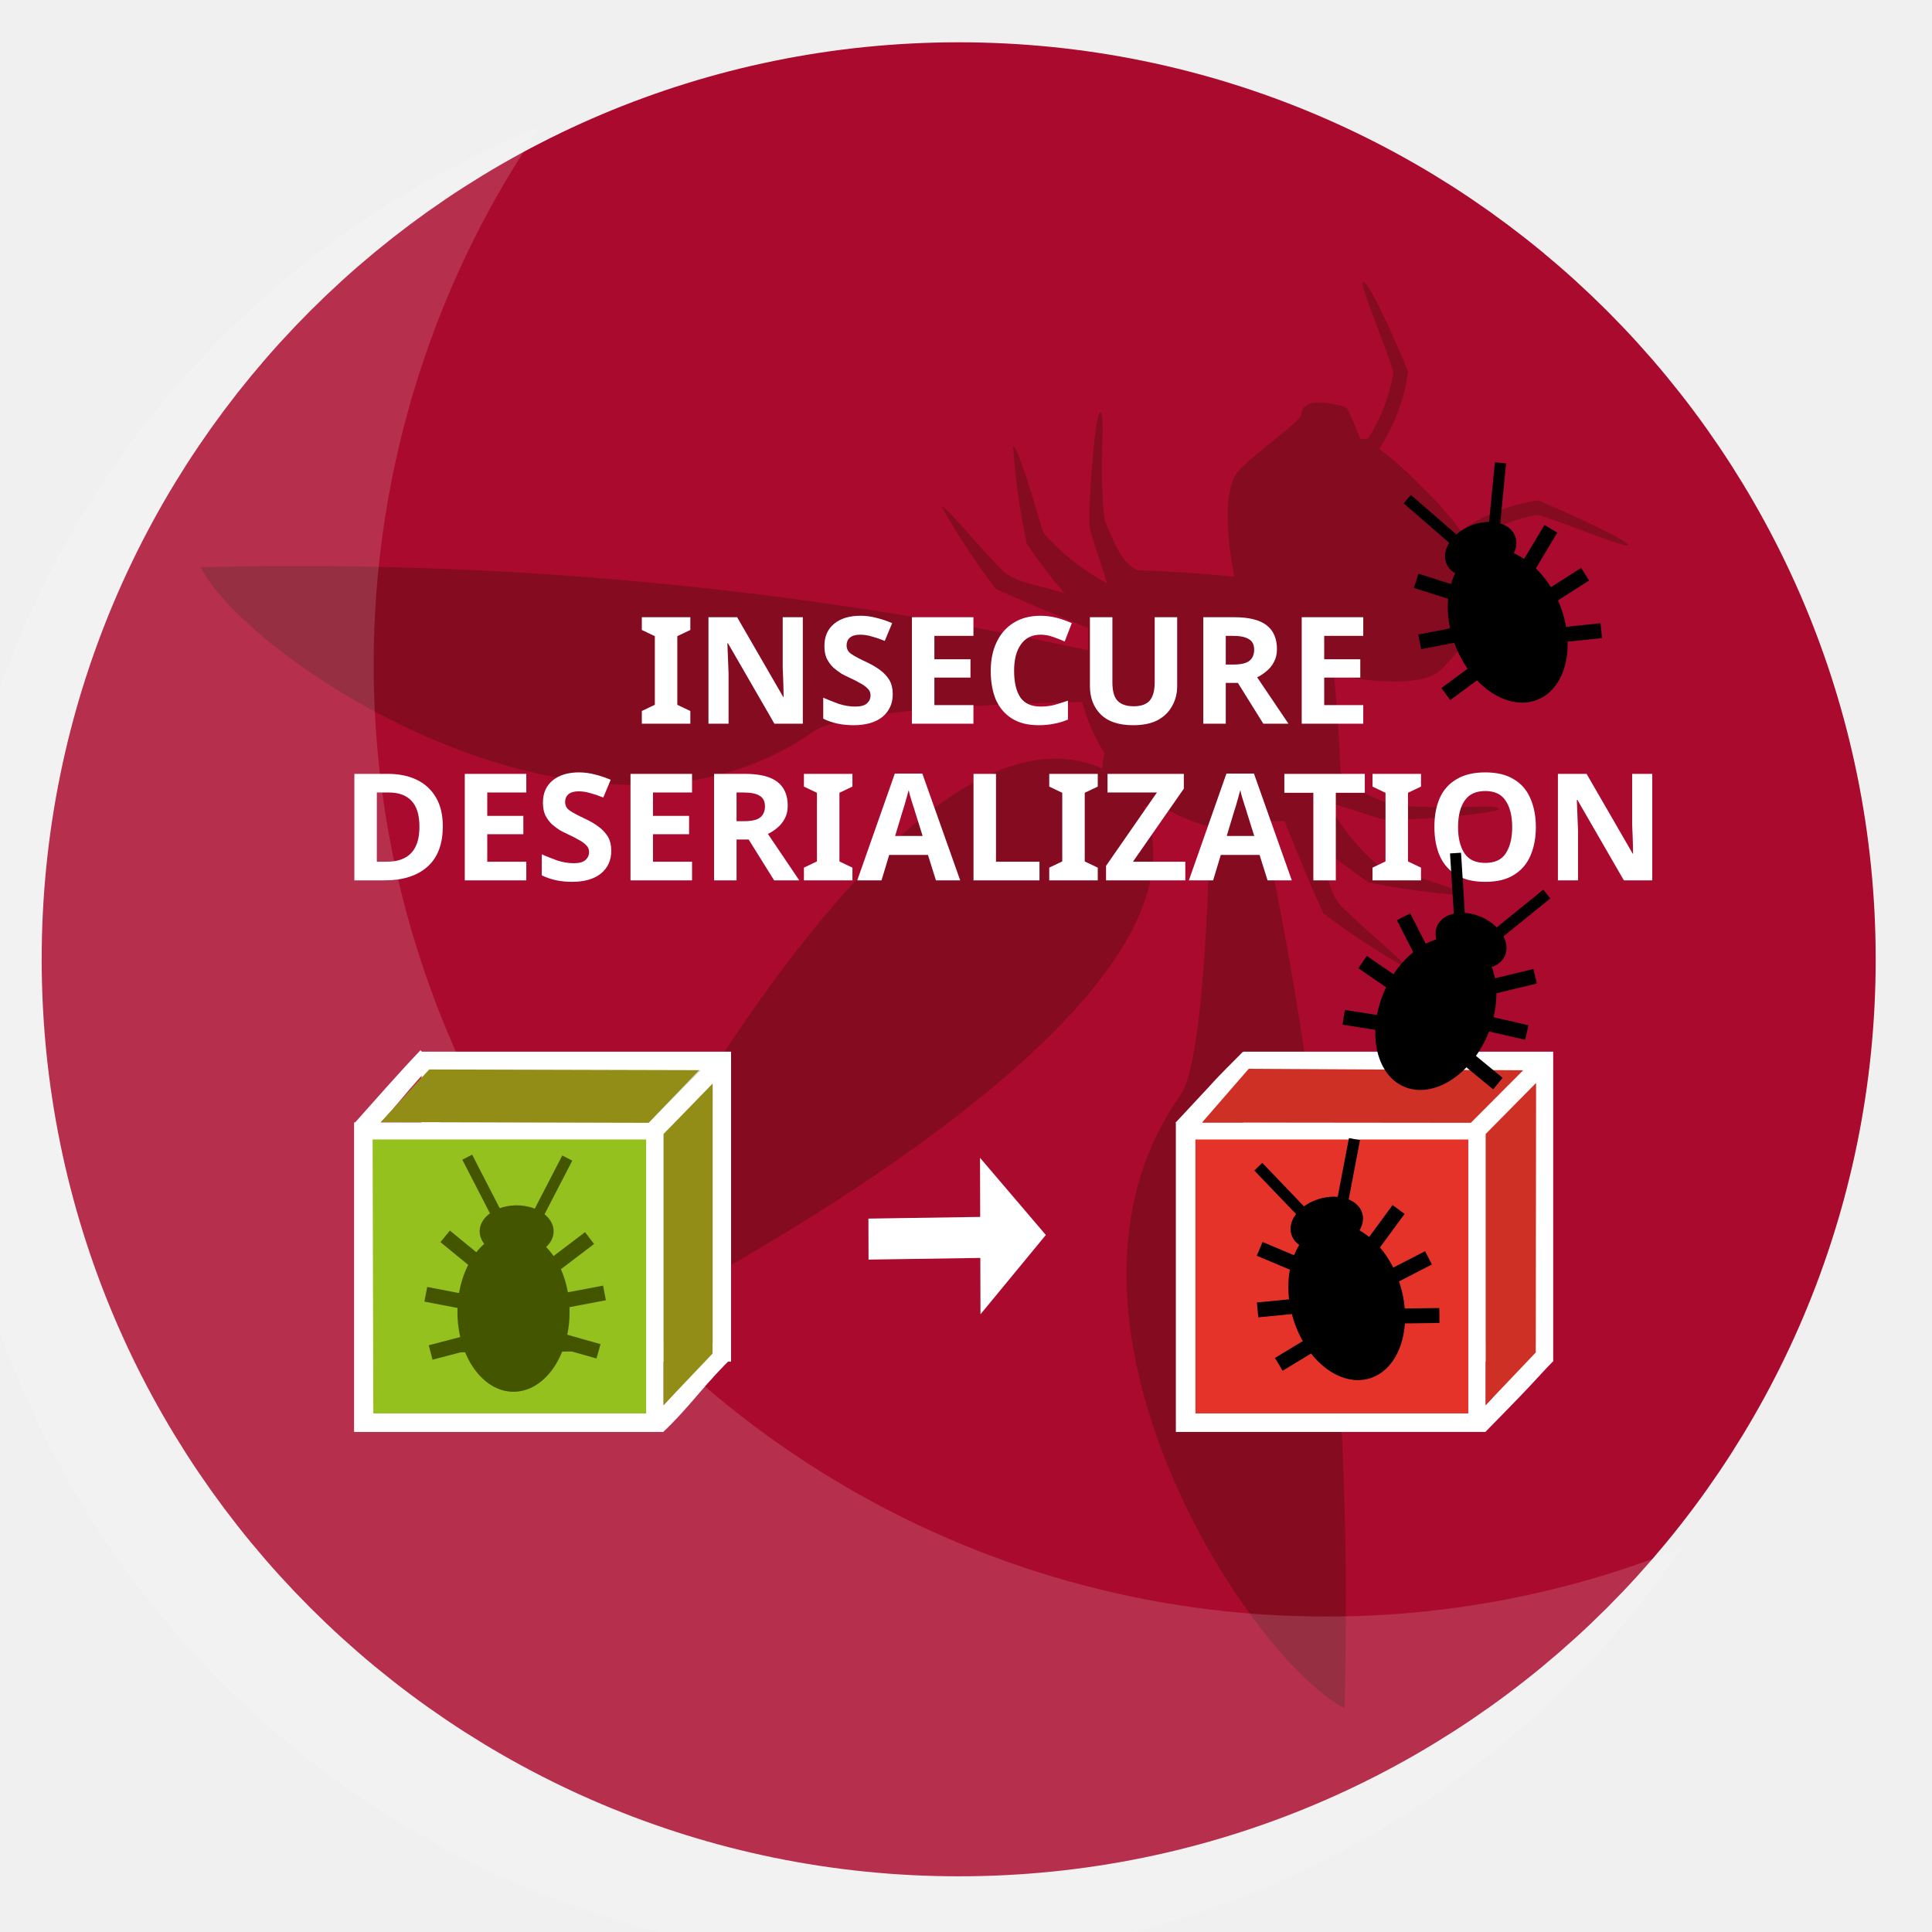
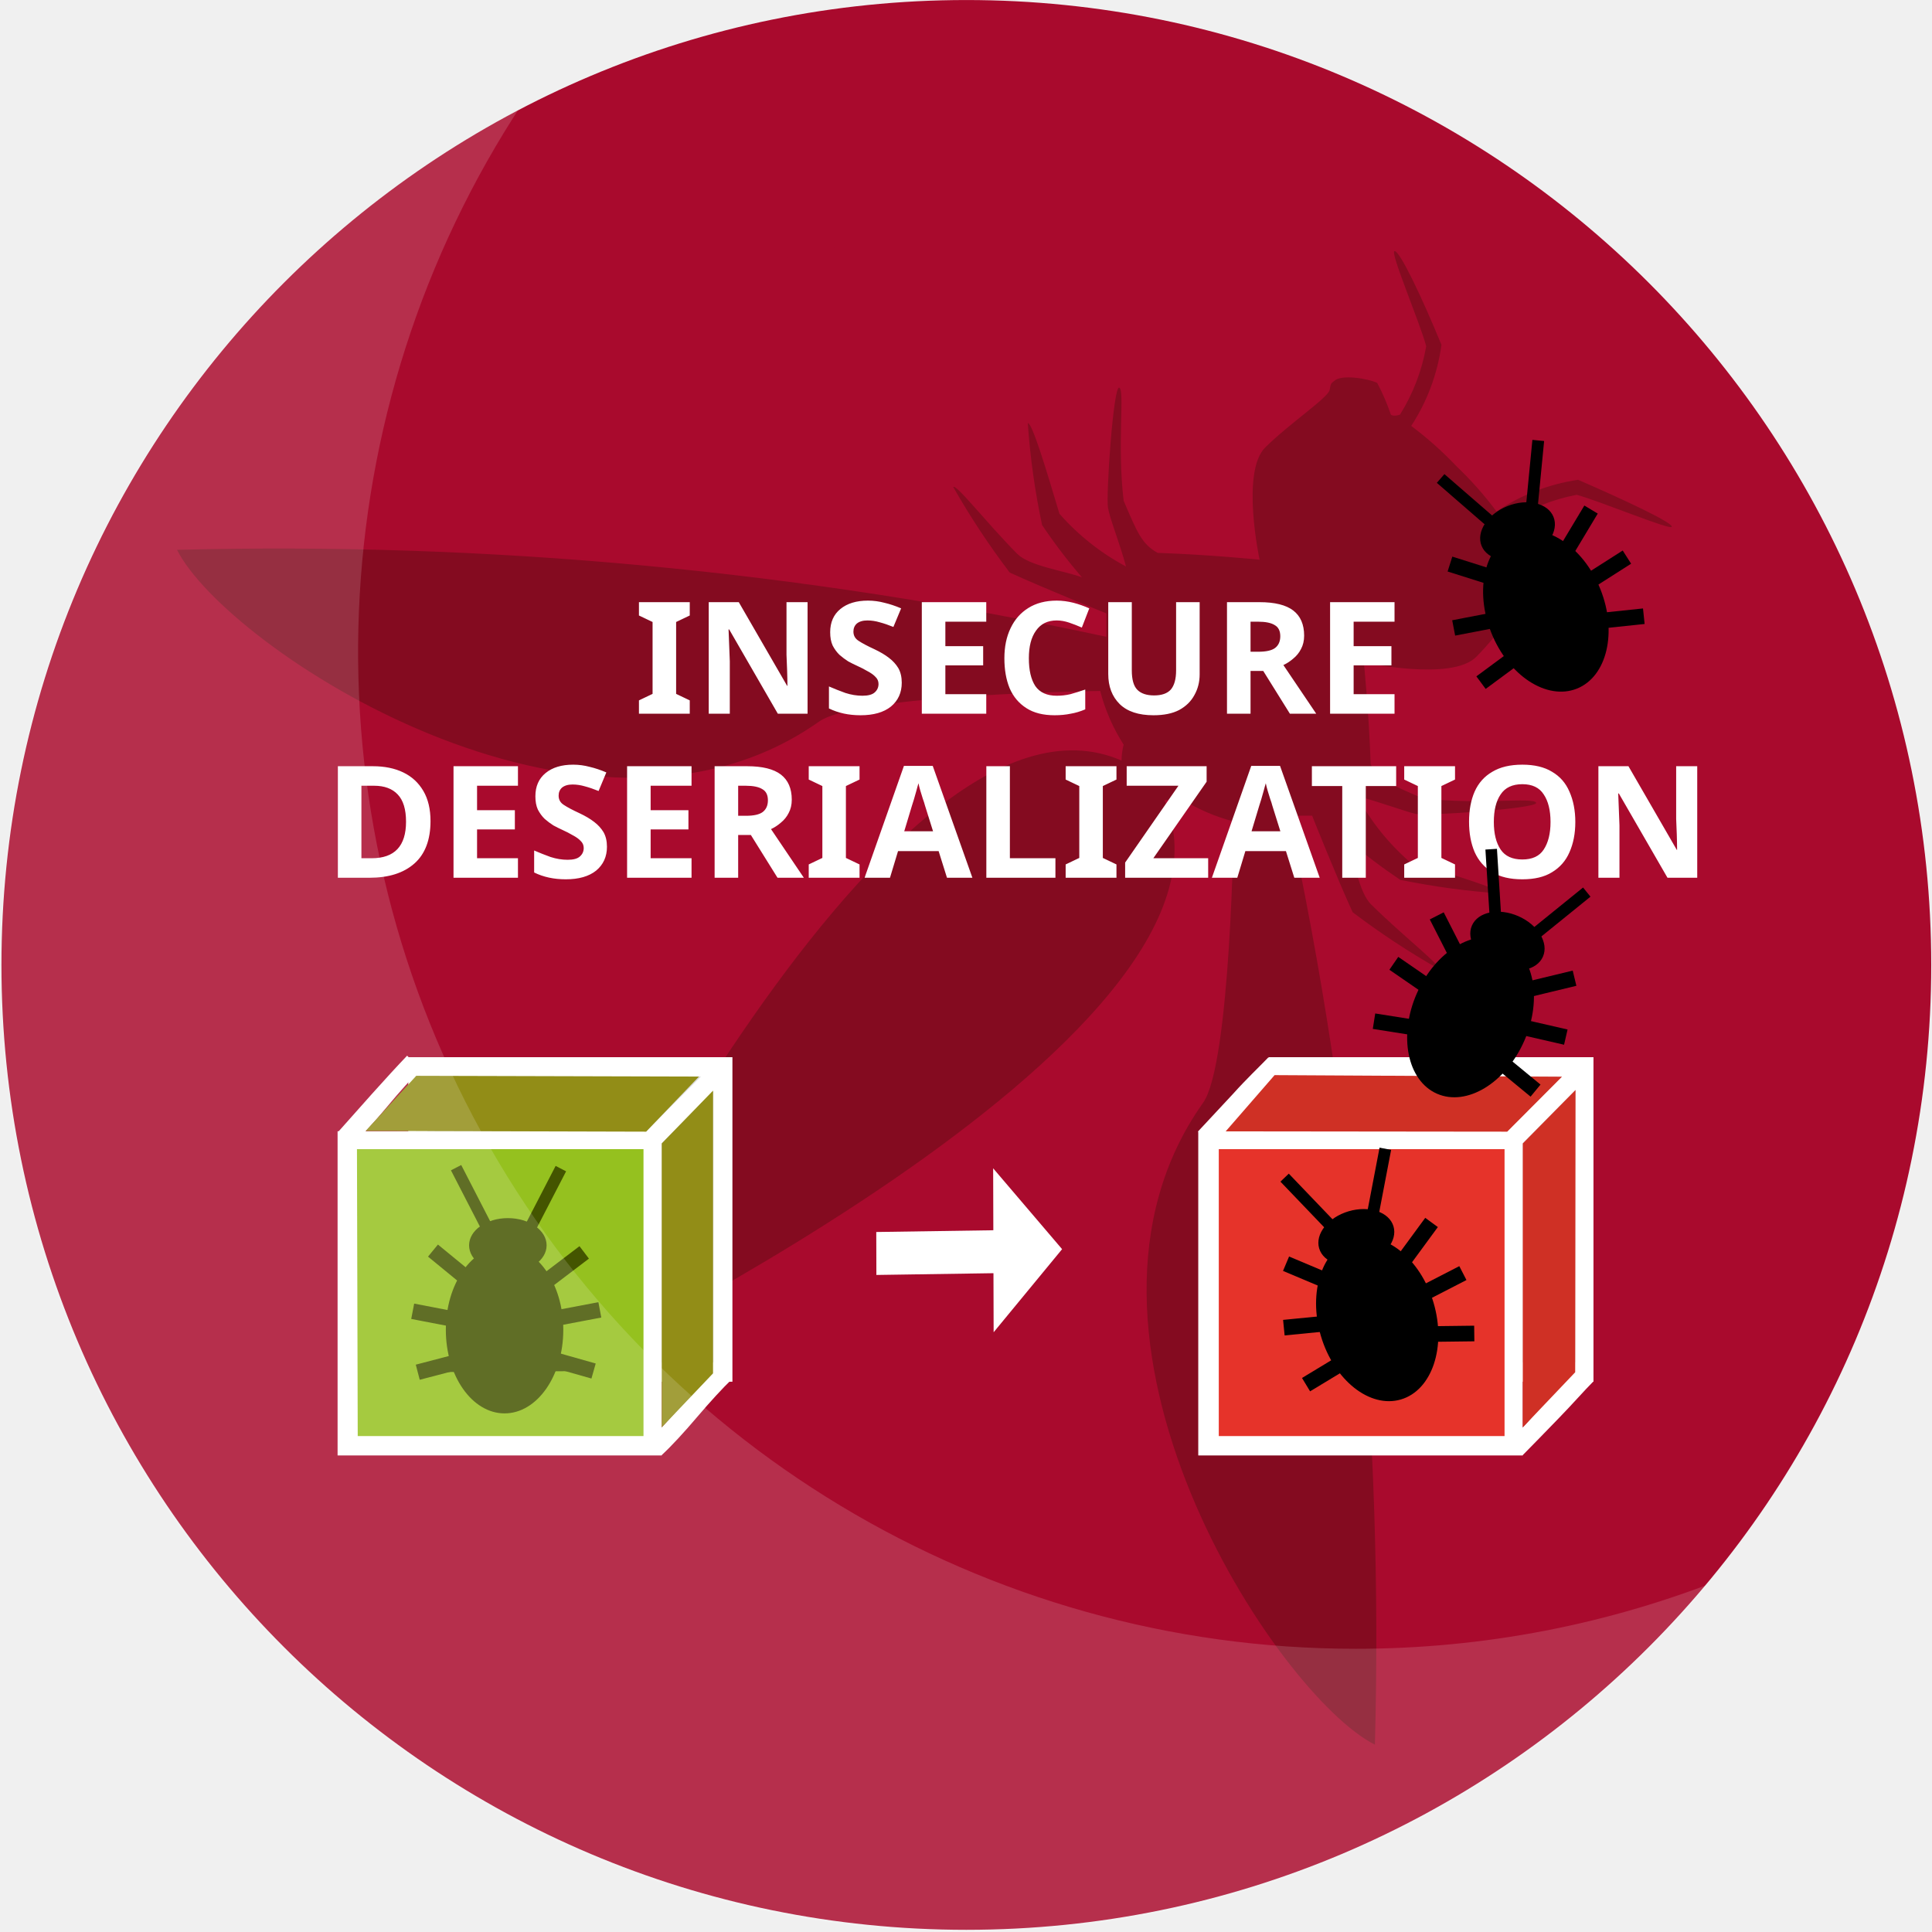
- <svg xmlns="http://www.w3.org/2000/svg" xmlns:ns1="http://www.openswatchbook.org/uri/2009/osb" viewBox="0 0 102.047 102.047" version="1.1" id="svg4446" width="2.7cm" height="2.7cm">
+ <svg xmlns="http://www.w3.org/2000/svg" xmlns:ns1="http://www.openswatchbook.org/uri/2009/osb" viewBox="0 0 97.396 97.432" version="1.1" id="svg4446" width="2.577cm" height="2.578cm">
  <defs id="defs4342">
    <linearGradient id="linearGradient2715" ns1:paint="solid">
      <stop style="stop-color:#ffffff;stop-opacity:1;" offset="0" id="stop2713" />
    </linearGradient>
    <style id="style4337">.cls-1{fill:none;}.cls-2{clip-path:url(#clip-path);}.cls-3{fill:#a90a2d;stroke:#a90a2d;stroke-miterlimit:10;stroke-width:10px;}.cls-4{fill:#840b20;}.cls-5,.cls-7,.cls-8{fill:#fff;}.cls-5{opacity:0.15;}.cls-6{fill:#1d1d1b;}.cls-7{font-size:7px;font-family:Hind-Bold, Hind;font-weight:700;}.cls-9{fill:#dadada;}.cls-10{fill:#95c11f;}.cls-11{fill:#928d17;}.cls-12{fill:#e6332a;}.cls-13{fill:#cf3025;}</style>
    <clipPath id="clip-path">
      <circle class="cls-1" cx="94.95" cy="42.69" r="41.1" id="circle4339" style="fill:none" />
    </clipPath>
+     <clipPath clipPathUnits="userSpaceOnUse" id="clipPath3069">
+       <ellipse style="display:inline;opacity:1;vector-effect:none;fill:none;fill-opacity:1;stroke:#000000;stroke-width:0.011;stroke-linecap:butt;stroke-linejoin:miter;stroke-miterlimit:4;stroke-dasharray:none;stroke-dashoffset:0;stroke-opacity:1" id="ellipse3071" cx="51.142" cy="37.9" rx="48.712" ry="48.711" />
+     </clipPath>
  </defs>
-   <g id="Ebene_2" data-name="Ebene 2" transform="translate(0,14.10723)">
+   <g id="layer2" transform="translate(-1.677632,-2.234374)">
+     <g id="layer4">
+       <circle class="cls-3" cx="50.412" cy="50.896" r="42.724" id="circle4346" style="fill:#a90a2d;stroke:#a90a2d;stroke-width:11.874px;stroke-miterlimit:10" />
+       <path transform="translate(-0.7517427,13.05479)" class="cls-4" d="m 75.88,12.69 a 18.178,18.178 0 0 1 2.021,2.281 9.987,9.987 0 0 1 4.113,-1.596 c 2.364,1.028 4.728,2.139 4.728,2.364 0,0.225 -3.546,-1.265 -4.799,-1.607 a 9.645,9.645 0 0 0 -3.416,1.371 c -0.118,0.343 0,0.461 0,0.461 a 10.176,10.176 0 0 1 1.596,0.686 c 0.225,0.449 0.449,1.82 0.118,2.163 -0.118,0.118 -0.071,0.165 -0.461,0.236 -0.39,0.071 -1.667,2.021 -2.908,3.262 -1.241,1.241 -5.661,0.272 -5.661,0.272 0,0 0.26,2.577 0.343,5.141 0.449,0.816 1.028,1.028 2.624,1.714 2.86,0.343 5.614,-0.071 5.721,0.225 0.106,0.295 -5.555,0.674 -6.052,0.567 -0.496,-0.106 -1.714,-0.567 -2.978,-0.91 a 11.819,11.819 0 0 0 2.636,3.309 c 2.281,0.686 4.562,1.371 4.562,1.607 a 38.543,38.543 0 0 1 -5.023,-0.686 29.478,29.478 0 0 1 -2.636,-1.997 c 0.295,0.875 0.532,2.636 1.182,3.25 1.548,1.537 3.546,3.085 3.369,3.227 A 39.477,39.477 0 0 1 70.644,35.182 C 69.829,33.398 68.6,30.313 68.6,30.313 h -1.182 a 197.183,197.183 0 0 1 4.35,46.852 c -4.929,-2.47 -16.984,-20.66 -8.664,-32.373 1.395,-1.95 1.548,-14.183 1.548,-14.183 a 9.337,9.337 0 0 1 -2.707,-1.182 3.321,3.321 0 0 1 -0.792,0.106 C 66.389,41.553 29.749,58.88 29.749,58.88 c 0,0 17.221,-36.593 29.241,-31.345 a 3.333,3.333 0 0 1 0.106,-0.804 9.337,9.337 0 0 1 -1.182,-2.707 c 0,0 -12.209,0.154 -14.183,1.548 -11.713,8.274 -29.903,-3.735 -32.373,-8.664 a 197.915,197.915 0 0 1 46.864,4.385 v -1.182 c 0,0 -3.085,-1.241 -4.87,-2.057 A 39.477,39.477 0 0 1 50.504,13.742 c 0.142,-0.177 1.69,1.82 3.227,3.369 0.615,0.615 2.364,0.851 3.262,1.182 A 27.433,27.433 0 0 1 54.984,15.657 36.64,36.64 0 0 1 54.263,10.515 c 0.225,0 0.91,2.281 1.596,4.574 a 11.973,11.973 0 0 0 3.357,2.659 c -0.343,-1.265 -0.804,-2.364 -0.91,-2.967 -0.106,-0.603 0.272,-6.158 0.567,-6.052 0.295,0.106 -0.118,2.848 0.225,5.709 0.686,1.596 0.91,2.175 1.714,2.624 2.565,0.083 5.141,0.343 5.141,0.343 0,0 -0.957,-4.432 0.284,-5.661 1.241,-1.229 3.191,-2.518 3.25,-2.908 0.059,-0.39 0.118,-0.343 0.236,-0.449 0.343,-0.343 1.714,-0.118 2.163,0.106 a 10.697,10.697 0 0 1 0.686,1.596 c 0,0 0.118,0.118 0.461,0 A 9.645,9.645 0 0 0 74.356,6.639 C 74.013,5.374 72.5,1.852 72.76,1.84 c 0.26,-0.012 1.359,2.281 2.364,4.728 a 9.928,9.928 0 0 1 -1.525,4.09 18.178,18.178 0 0 1 2.281,2.033 z" id="path4348" style="fill:#840b20;stroke-width:1.182" />
+     </g>
+     <g id="layer5" style="display:inline">
+       <text transform="translate(-0.7517427,13.05479)" class="cls-7" id="text4362" style="font-weight:700;font-size:7.88px;font-family:Hind-Bold, Hind;fill:#ffffff;stroke-width:1.182" x="34.401" y="25.171">INSECURE<tspan x="18.764" y="33.445" id="tspan4360" style="font-size:7.88px;stroke-width:1.182">DESERIALIZATION</tspan>
+       </text>
+       <g id="g263" transform="matrix(0.8261058,0,0,1.211412,18.9925,-2.269972)">
+         <rect style="fill:#ffffff;stroke-width:1.845" class="cls-8" x="-57.125" y="32.31" width="1.788" height="7.846" transform="matrix(-0.00407914,-0.9999917,0.9999477,-0.01022293,0,0)" id="rect4366" />
+         <polygon style="fill:#ffffff" class="cls-8" points="83.21,35.15 86.08,36.6 83.23,38.09 83.22,36.62 " id="polygon4368" transform="matrix(1.466412,0,0,2.321502,-82.35022,-29.24617)" />
+       </g>
+       <g id="g245" transform="matrix(1.916487,0,0,1.916487,-3.883281,-47.30863)">
+         <rect style="fill:#dadada" class="cls-9" x="13.895" y="53.93" width="8.03" height="8.03" id="rect4374" />
+         <path style="fill:#ffffff" class="cls-8" d="m 22.175,62.21 h -8.53 v -8.54 h 8.53 z m -8,-0.51 h 7.5 v -7.52 h -7.53 z" id="path4376" />
+         <rect style="fill:#95c11f" class="cls-10" x="12.035" y="55.87" width="8.03" height="8.03" id="rect4378" />
+         <path style="fill:#ffffff" class="cls-8" d="m 20.315,64.15 h -8.53 v -8.53 h 8.53 z m -8,-0.51 h 7.52 v -7.55 h -7.54 z" id="path4380" />
+         <path style="fill:#dadada" class="cls-9" d="m 21.925,53.93 -1.95,2" id="path4382" />
+         <path style="fill:#ffffff" class="cls-8" d="m 20.155,56.09 -0.36,-0.36 1,-1 1,-1 0.36,0.36 c -0.24,0.23 -0.61,0.61 -1,1 z" id="path4384" />
+         <path style="fill:#dadada" class="cls-9" d="m 13.795,53.86 c -0.48,0.48 -1.34,1.47 -1.81,1.95" id="path4386" />
+         <path style="fill:#ffffff" class="cls-8" d="m 12.165,55.99 -0.36,-0.36 0.89,-1 c 0.34,-0.38 0.68,-0.75 0.92,-1 l 0.35,0.36 c -0.23,0.24 -0.56,0.6 -0.89,1 -0.33,0.4 -0.67,0.76 -0.91,1 z" id="path4388" />
+         <path style="fill:#dadada" class="cls-9" d="m 21.985,62.03 c -0.47,0.47 -1.37,1.46 -1.85,1.93" id="path4390" />
+         <path style="fill:#ffffff" class="cls-8" d="m 20.315,64.14 -0.36,-0.36 c 0.24,-0.23 0.58,-0.6 0.92,-1 0.34,-0.4 0.69,-0.73 0.93,-1 l 0.36,0.36 c -0.24,0.23 -0.58,0.6 -0.92,1 -0.34,0.4 -0.67,0.76 -0.93,1 z" id="path4392" />
+         <polygon style="fill:#928d17" class="cls-11" points="64.95,34.52 66.28,33.07 73.72,33.09 72.33,34.54 " id="polygon4394" transform="translate(-52.42514,21.08985)" />
+         <polygon style="fill:#928d17" class="cls-11" points="72.74,42.32 72.74,34.85 74.09,33.46 74.09,40.9 " id="polygon4396" transform="translate(-52.42514,21.08985)" />
+       </g>
+       <g id="g259" transform="matrix(1.916487,0,0,1.916487,-54.57769,-47.30863)">
+         <rect style="fill:#dadada" class="cls-9" x="63.005" y="53.93" width="8.03" height="8.03" id="rect4398" />
+         <path style="fill:#ffffff" class="cls-8" d="m 71.285,62.21 h -8.54 v -8.54 h 8.54 z m -8,-0.51 h 7.52 v -7.52 h -7.52 z" id="path4400" />
+         <rect style="fill:#e6332a" class="cls-12" x="61.145" y="55.87" width="8.03" height="8.03" id="rect4402" />
+         <path style="fill:#ffffff" class="cls-8" d="m 69.425,64.15 h -8.54 v -8.53 h 8.54 z m -8,-0.51 h 7.52 v -7.55 h -7.52 z" id="path4404" />
+         <path style="fill:#dadada" class="cls-9" d="m 71.025,53.93 c -0.47,0.47 -1.47,1.51 -1.94,2" id="path4406" />
+         <path style="fill:#ffffff" class="cls-8" d="m 69.265,56.09 -0.36,-0.36 1,-1 1,-1 0.35,0.36 -1,1 z" id="path4408" />
+         <path style="fill:#dadada" class="cls-9" d="m 62.895,53.86 c -0.47,0.48 -1.33,1.47 -1.8,1.95" id="path4410" />
+         <path style="fill:#ffffff" class="cls-8" d="m 61.265,55.99 -0.386,-0.366 0.926,-0.994 c 0.34,-0.38 0.688,-0.708 0.928,-0.958 l 0.342,0.318 c -0.23,0.24 -0.56,0.6 -0.89,1 -0.33,0.4 -0.68,0.76 -0.92,1 z" id="path4412" />
+         <path style="fill:#dadada" class="cls-9" d="m 71.095,62.03 c -0.48,0.47 -1.38,1.46 -1.85,1.93" id="path4414" />
+         <path style="fill:#ffffff" class="cls-8" d="m 69.425,64.14 -0.36,-0.36 c 0.24,-0.23 0.58,-0.6 0.92,-1 0.34,-0.4 0.69,-0.73 0.93,-1 l 0.363,0.427 c -0.23,0.23 -0.541,0.587 -0.906,0.962 -0.366,0.376 -0.707,0.731 -0.947,0.971 z" id="path4416" />
+         <path transform="translate(-52.42514,21.08985)" style="fill:#cf3025" d="m 121.44,34.54 -7.408,-0.008 1.287,-1.48 7.562,0.042 z" id="polygon4418" />
+         <path transform="translate(-52.42514,21.08985)" style="fill:#cf3025" d="M 123.229,40.871 121.85,42.32 v -7.47 l 1.388,-1.407 z" id="polygon4420" />
+       </g>
+       <g transform="matrix(0.7879565,0,0,0.7879565,45.87153,36.14105)" id="g1119" style="fill:#445500">
+         <ellipse ry="5.351" rx="3.759" cy="42.078" cx="-23.793" id="path265" style="opacity:1;fill:#445500;stroke:#ffffff;stroke-width:0;stroke-miterlimit:4;stroke-dasharray:none;stroke-opacity:1" />
+         <ellipse ry="1.741" rx="2.481" cy="36.672" cx="-23.583" id="path267" style="opacity:1;fill:#445500;stroke:#ffffff;stroke-width:0;stroke-miterlimit:4;stroke-dasharray:none;stroke-opacity:1" />
+         <path id="path1078" d="m -26.896,31.702 2.029,3.94" style="fill:#445500;stroke:#445500;stroke-width:0.74px;stroke-linecap:butt;stroke-linejoin:miter;stroke-opacity:1" />
+         <path id="path1078-3" d="m -20.19,31.763 -2.108,4.075" style="fill:#445500;stroke:#445500;stroke-width:0.754px;stroke-linecap:butt;stroke-linejoin:miter;stroke-opacity:1" />
+         <path id="path1097" d="m -28.375,37.009 4.728,3.877 4.951,-3.761" style="fill:none;stroke:#445500;stroke-width:1px;stroke-linecap:butt;stroke-linejoin:miter;stroke-opacity:1" />
+         <path id="path1099" d="m -29.673,40.893 5.703,1.098 6.275,-1.188" style="fill:#445500;stroke:#445500;stroke-width:1px;stroke-linecap:butt;stroke-linejoin:miter;stroke-opacity:1" />
+         <path id="path1101" d="m -29.349,44.794 5.993,-1.567 5.26,1.49" style="fill:#445500;stroke:#445500;stroke-width:1px;stroke-linecap:butt;stroke-linejoin:miter;stroke-opacity:1" />
+       </g>
+       <path transform="translate(-0.7517427,13.05479)" style="fill:none;stroke:#000000;stroke-width:0;stroke-linecap:butt;stroke-linejoin:miter;stroke-miterlimit:4;stroke-dasharray:none;stroke-opacity:1" d="m 62.714,46.22 15.003,0.046 1.844,-5.305 -6.397,-3.438 -4.508,0.319 -4.007,1.912 -0.455,4.576 z" id="path1181" />
+       <g transform="matrix(0.7554214,-0.2240846,0.2240846,0.7554214,79.67677,31.64879)" id="g1119-6-2">
+         <ellipse ry="5.351" rx="3.759" cy="42.078" cx="-23.793" id="path265-7-7" style="opacity:1;vector-effect:none;fill:#000000;fill-opacity:1;stroke:#ffffff;stroke-width:0;stroke-linecap:butt;stroke-linejoin:miter;stroke-miterlimit:4;stroke-dasharray:none;stroke-dashoffset:0;stroke-opacity:1" />
+         <ellipse ry="1.741" rx="2.481" cy="36.672" cx="-23.583" id="path267-5-0" style="opacity:1;stroke:#ffffff;stroke-width:0;stroke-miterlimit:4;stroke-dasharray:none;stroke-opacity:1" />
+         <path id="path1078-35-9" d="m -26.896,31.702 2.029,3.94" style="fill:none;stroke:#000000;stroke-width:0.74px;stroke-linecap:butt;stroke-linejoin:miter;stroke-opacity:1" />
+         <path id="path1078-3-6-3" d="m -20.19,31.763 -2.108,4.075" style="fill:none;stroke:#000000;stroke-width:0.754px;stroke-linecap:butt;stroke-linejoin:miter;stroke-opacity:1" />
+         <path id="path1097-2-6" d="m -28.375,37.009 4.728,3.877 4.951,-3.761" style="fill:none;stroke:#000000;stroke-width:1px;stroke-linecap:butt;stroke-linejoin:miter;stroke-opacity:1" />
+         <path id="path1099-9-0" d="m -29.673,40.893 5.703,1.098 6.275,-1.188" style="fill:none;stroke:#000000;stroke-width:1px;stroke-linecap:butt;stroke-linejoin:miter;stroke-opacity:1" />
+         <path id="path1101-1-6" d="m -29.349,44.794 5.993,-1.567 5.26,1.49" style="fill:none;stroke:#000000;stroke-width:1px;stroke-linecap:butt;stroke-linejoin:miter;stroke-opacity:1" />
+       </g>
+       <g transform="matrix(0.7217651,0.3161181,-0.3161181,0.7217651,106.3144,30.68032)" id="g1119-6-2-6">
+         <ellipse ry="5.351" rx="3.759" cy="42.078" cx="-23.793" id="path265-7-7-1" style="opacity:1;vector-effect:none;fill:#000000;fill-opacity:1;stroke:#ffffff;stroke-width:0;stroke-linecap:butt;stroke-linejoin:miter;stroke-miterlimit:4;stroke-dasharray:none;stroke-dashoffset:0;stroke-opacity:1" />
+         <ellipse ry="1.741" rx="2.481" cy="36.672" cx="-23.583" id="path267-5-0-8" style="opacity:1;stroke:#ffffff;stroke-width:0;stroke-miterlimit:4;stroke-dasharray:none;stroke-opacity:1" />
+         <path id="path1078-35-9-7" d="m -26.896,31.702 2.029,3.94" style="fill:none;stroke:#000000;stroke-width:0.74px;stroke-linecap:butt;stroke-linejoin:miter;stroke-opacity:1" />
+         <path id="path1078-3-6-3-9" d="m -20.19,31.763 -2.108,4.075" style="fill:none;stroke:#000000;stroke-width:0.754px;stroke-linecap:butt;stroke-linejoin:miter;stroke-opacity:1" />
+         <path id="path1097-2-6-2" d="m -28.375,37.009 4.728,3.877 4.951,-3.761" style="fill:none;stroke:#000000;stroke-width:1px;stroke-linecap:butt;stroke-linejoin:miter;stroke-opacity:1" />
+         <path id="path1099-9-0-0" d="m -29.673,40.893 5.703,1.098 6.275,-1.188" style="fill:none;stroke:#000000;stroke-width:1px;stroke-linecap:butt;stroke-linejoin:miter;stroke-opacity:1" />
+         <path id="path1101-1-6-2" d="m -29.349,44.794 5.993,-1.567 5.26,1.49" style="fill:none;stroke:#000000;stroke-width:1px;stroke-linecap:butt;stroke-linejoin:miter;stroke-opacity:1" />
+       </g>
+       <g transform="matrix(0.7315816,-0.2926838,0.2926838,0.7315816,84.72845,-4.700322)" id="g1119-6-2-6-3">
+         <ellipse ry="5.351" rx="3.759" cy="42.078" cx="-23.793" id="path265-7-7-1-7" style="opacity:1;vector-effect:none;fill:#000000;fill-opacity:1;stroke:#ffffff;stroke-width:0;stroke-linecap:butt;stroke-linejoin:miter;stroke-miterlimit:4;stroke-dasharray:none;stroke-dashoffset:0;stroke-opacity:1" />
+         <ellipse ry="1.741" rx="2.481" cy="36.672" cx="-23.583" id="path267-5-0-8-5" style="opacity:1;stroke:#ffffff;stroke-width:0;stroke-miterlimit:4;stroke-dasharray:none;stroke-opacity:1" />
+         <path id="path1078-35-9-7-9" d="m -26.896,31.702 2.029,3.94" style="fill:none;stroke:#000000;stroke-width:0.74px;stroke-linecap:butt;stroke-linejoin:miter;stroke-opacity:1" />
+         <path id="path1078-3-6-3-9-2" d="m -20.19,31.763 -2.108,4.075" style="fill:none;stroke:#000000;stroke-width:0.754px;stroke-linecap:butt;stroke-linejoin:miter;stroke-opacity:1" />
+         <path id="path1097-2-6-2-2" d="m -28.375,37.009 4.728,3.877 4.951,-3.761" style="fill:none;stroke:#000000;stroke-width:1px;stroke-linecap:butt;stroke-linejoin:miter;stroke-opacity:1" />
+         <path id="path1099-9-0-0-8" d="m -29.673,40.893 5.703,1.098 6.275,-1.188" style="fill:none;stroke:#000000;stroke-width:1px;stroke-linecap:butt;stroke-linejoin:miter;stroke-opacity:1" />
+         <path id="path1101-1-6-2-9" d="m -29.349,44.794 5.993,-1.567 5.26,1.49" style="fill:none;stroke:#000000;stroke-width:1px;stroke-linecap:butt;stroke-linejoin:miter;stroke-opacity:1" />
+       </g>
+     </g>
+     <g id="layer3">
+       <path class="cls-5" d="M 70.797,72.329 A 50.28,50.28 0 0 1 29.287,-6.365 50.291,50.291 0 1 0 89.566,68.7 50.15,50.15 0 0 1 70.797,72.329 Z" id="path4350" style="opacity:0.15;fill:#ffffff;stroke-width:1.182" transform="translate(-0.7517427,13.05479)" clip-path="url(#clipPath3069)" />
+     </g>
+   </g>
+   <g id="Ebene_2" data-name="Ebene 2" transform="translate(-1.677632,11.87286)">
    <g id="Ebene_2-2" data-name="Ebene 2">
      <text id="text4352" x="-50.763" y="4.797" style="font-size:11.708px;stroke-width:0.976" />
      <text id="text4354" x="-50.763" y="4.797" style="font-size:11.708px;stroke-width:0.976" />
-       <g id="g644" transform="translate(-0.7517427,-1.05244)">
-         <circle class="cls-3" cx="51.389" cy="37.615" r="42.526" id="circle4346" style="fill:#a90a2d;stroke:#a90a2d;stroke-width:11.819px;stroke-miterlimit:10" />
-         <path class="cls-4" d="m 75.88,12.69 a 18.178,18.178 0 0 1 2.021,2.281 9.987,9.987 0 0 1 4.113,-1.596 c 2.364,1.028 4.728,2.139 4.728,2.364 0,0.225 -3.546,-1.265 -4.799,-1.607 a 9.645,9.645 0 0 0 -3.416,1.371 c -0.118,0.343 0,0.461 0,0.461 a 10.176,10.176 0 0 1 1.596,0.686 c 0.225,0.449 0.449,1.82 0.118,2.163 -0.118,0.118 -0.071,0.165 -0.461,0.236 -0.39,0.071 -1.667,2.021 -2.908,3.262 -1.241,1.241 -5.661,0.272 -5.661,0.272 0,0 0.26,2.577 0.343,5.141 0.449,0.816 1.028,1.028 2.624,1.714 2.86,0.343 5.614,-0.071 5.721,0.225 0.106,0.295 -5.555,0.674 -6.052,0.567 -0.496,-0.106 -1.714,-0.567 -2.978,-0.91 a 11.819,11.819 0 0 0 2.636,3.309 c 2.281,0.686 4.562,1.371 4.562,1.607 a 38.543,38.543 0 0 1 -5.023,-0.686 29.478,29.478 0 0 1 -2.636,-1.997 c 0.295,0.875 0.532,2.636 1.182,3.25 1.548,1.537 3.546,3.085 3.369,3.227 A 39.477,39.477 0 0 1 70.644,35.182 C 69.829,33.398 68.6,30.313 68.6,30.313 h -1.182 a 197.183,197.183 0 0 1 4.35,46.852 c -4.929,-2.47 -16.984,-20.66 -8.664,-32.373 1.395,-1.95 1.548,-14.183 1.548,-14.183 a 9.337,9.337 0 0 1 -2.707,-1.182 3.321,3.321 0 0 1 -0.792,0.106 C 66.389,41.553 29.749,58.88 29.749,58.88 c 0,0 17.221,-36.593 29.241,-31.345 a 3.333,3.333 0 0 1 0.106,-0.804 9.337,9.337 0 0 1 -1.182,-2.707 c 0,0 -12.209,0.154 -14.183,1.548 -11.713,8.274 -29.903,-3.735 -32.373,-8.664 a 197.915,197.915 0 0 1 46.864,4.385 v -1.182 c 0,0 -3.085,-1.241 -4.87,-2.057 A 39.477,39.477 0 0 1 50.504,13.742 c 0.142,-0.177 1.69,1.82 3.227,3.369 0.615,0.615 2.364,0.851 3.262,1.182 A 27.433,27.433 0 0 1 54.984,15.657 36.64,36.64 0 0 1 54.263,10.515 c 0.225,0 0.91,2.281 1.596,4.574 a 11.973,11.973 0 0 0 3.357,2.659 c -0.343,-1.265 -0.804,-2.364 -0.91,-2.967 -0.106,-0.603 0.272,-6.158 0.567,-6.052 0.295,0.106 -0.118,2.848 0.225,5.709 0.686,1.596 0.91,2.175 1.714,2.624 2.565,0.083 5.141,0.343 5.141,0.343 0,0 -0.957,-4.432 0.284,-5.661 1.241,-1.229 3.191,-2.518 3.25,-2.908 0.059,-0.39 0.118,-0.343 0.236,-0.449 0.343,-0.343 1.714,-0.118 2.163,0.106 a 10.697,10.697 0 0 1 0.686,1.596 c 0,0 0.118,0.118 0.461,0 A 9.645,9.645 0 0 0 74.356,6.639 C 74.013,5.374 72.5,1.852 72.76,1.84 c 0.26,-0.012 1.359,2.281 2.364,4.728 a 9.928,9.928 0 0 1 -1.525,4.09 18.178,18.178 0 0 1 2.281,2.033 z" id="path4348" style="fill:#840b20;stroke-width:1.182" />
-         <path class="cls-5" d="M 70.797,72.329 A 50.28,50.28 0 0 1 29.287,-6.365 50.291,50.291 0 1 0 89.566,68.7 50.15,50.15 0 0 1 70.797,72.329 Z" id="path4350" style="opacity:0.15;fill:#ffffff;stroke-width:1.182" />
-         <text class="cls-7" id="text4362" style="font-weight:700;font-size:7.88px;font-family:Hind-Bold, Hind;fill:#ffffff;stroke-width:1.182" x="34.401" y="25.171">INSECURE<tspan x="18.764" y="33.445" id="tspan4360" style="font-size:7.88px;stroke-width:1.182">DESERIALIZATION</tspan>
-         </text>
-         <g id="g263" transform="matrix(0.8261058,0,0,1.211412,19.74424,-15.32476)">
-           <rect style="fill:#ffffff;stroke-width:1.845" class="cls-8" x="-57.125" y="32.31" width="1.788" height="7.846" transform="matrix(-0.00407914,-0.9999917,0.9999477,-0.01022293,0,0)" id="rect4366" />
-           <polygon style="fill:#ffffff" class="cls-8" points="83.22,36.62 83.21,35.15 86.08,36.6 83.23,38.09 " id="polygon4368" transform="matrix(1.466412,0,0,2.321502,-82.35022,-29.24617)" />
-         </g>
-         <g id="g245" transform="matrix(1.916487,0,0,1.916487,-3.131538,-60.36342)">
-           <rect style="fill:#dadada" class="cls-9" x="13.895" y="53.93" width="8.03" height="8.03" id="rect4374" />
-           <path style="fill:#ffffff" class="cls-8" d="m 22.175,62.21 h -8.53 v -8.54 h 8.53 z m -8,-0.51 h 7.5 v -7.52 h -7.53 z" id="path4376" />
-           <rect style="fill:#95c11f" class="cls-10" x="12.035" y="55.87" width="8.03" height="8.03" id="rect4378" />
-           <path style="fill:#ffffff" class="cls-8" d="m 20.315,64.15 h -8.53 v -8.53 h 8.53 z m -8,-0.51 h 7.52 v -7.55 h -7.54 z" id="path4380" />
-           <path style="fill:#dadada" class="cls-9" d="m 21.925,53.93 -1.95,2" id="path4382" />
-           <path style="fill:#ffffff" class="cls-8" d="m 20.155,56.09 -0.36,-0.36 1,-1 1,-1 0.36,0.36 c -0.24,0.23 -0.61,0.61 -1,1 z" id="path4384" />
-           <path style="fill:#dadada" class="cls-9" d="m 13.795,53.86 c -0.48,0.48 -1.34,1.47 -1.81,1.95" id="path4386" />
-           <path style="fill:#ffffff" class="cls-8" d="m 12.165,55.99 -0.36,-0.36 0.89,-1 c 0.34,-0.38 0.68,-0.75 0.92,-1 l 0.35,0.36 c -0.23,0.24 -0.56,0.6 -0.89,1 -0.33,0.4 -0.67,0.76 -0.91,1 z" id="path4388" />
-           <path style="fill:#dadada" class="cls-9" d="m 21.985,62.03 c -0.47,0.47 -1.37,1.46 -1.85,1.93" id="path4390" />
-           <path style="fill:#ffffff" class="cls-8" d="m 20.315,64.14 -0.36,-0.36 c 0.24,-0.23 0.58,-0.6 0.92,-1 0.34,-0.4 0.69,-0.73 0.93,-1 l 0.36,0.36 c -0.24,0.23 -0.58,0.6 -0.92,1 -0.34,0.4 -0.67,0.76 -0.93,1 z" id="path4392" />
-           <polygon style="fill:#928d17" class="cls-11" points="72.33,34.54 64.95,34.52 66.28,33.07 73.72,33.09 " id="polygon4394" transform="translate(-52.42514,21.08985)" />
-           <polygon style="fill:#928d17" class="cls-11" points="74.09,40.9 72.74,42.32 72.74,34.85 74.09,33.46 " id="polygon4396" transform="translate(-52.42514,21.08985)" />
-         </g>
-         <g id="g259" transform="matrix(1.916487,0,0,1.916487,-53.82595,-60.36342)">
-           <rect style="fill:#dadada" class="cls-9" x="63.005" y="53.93" width="8.03" height="8.03" id="rect4398" />
-           <path style="fill:#ffffff" class="cls-8" d="m 71.285,62.21 h -8.54 v -8.54 h 8.54 z m -8,-0.51 h 7.52 v -7.52 h -7.52 z" id="path4400" />
-           <rect style="fill:#e6332a" class="cls-12" x="61.145" y="55.87" width="8.03" height="8.03" id="rect4402" />
-           <path style="fill:#ffffff" class="cls-8" d="m 69.425,64.15 h -8.54 v -8.53 h 8.54 z m -8,-0.51 h 7.52 v -7.55 h -7.52 z" id="path4404" />
-           <path style="fill:#dadada" class="cls-9" d="m 71.025,53.93 c -0.47,0.47 -1.47,1.51 -1.94,2" id="path4406" />
-           <path style="fill:#ffffff" class="cls-8" d="m 69.265,56.09 -0.36,-0.36 1,-1 1,-1 0.35,0.36 -1,1 z" id="path4408" />
-           <path style="fill:#dadada" class="cls-9" d="m 62.895,53.86 c -0.47,0.48 -1.33,1.47 -1.8,1.95" id="path4410" />
-           <path style="fill:#ffffff" class="cls-8" d="m 61.265,55.99 -0.386,-0.366 0.926,-0.994 c 0.34,-0.38 0.688,-0.708 0.928,-0.958 l 0.342,0.318 c -0.23,0.24 -0.56,0.6 -0.89,1 -0.33,0.4 -0.68,0.76 -0.92,1 z" id="path4412" />
-           <path style="fill:#dadada" class="cls-9" d="m 71.095,62.03 c -0.48,0.47 -1.38,1.46 -1.85,1.93" id="path4414" />
-           <path style="fill:#ffffff" class="cls-8" d="m 69.425,64.14 -0.36,-0.36 c 0.24,-0.23 0.58,-0.6 0.92,-1 0.34,-0.4 0.69,-0.73 0.93,-1 l 0.363,0.427 c -0.23,0.23 -0.541,0.587 -0.906,0.962 -0.366,0.376 -0.707,0.731 -0.947,0.971 z" id="path4416" />
-           <path transform="translate(-52.42514,21.08985)" style="fill:#cf3025" d="m 121.44,34.54 -7.408,-0.008 1.287,-1.48 7.562,0.042 z" id="polygon4418" />
-           <path transform="translate(-52.42514,21.08985)" style="fill:#cf3025" d="M 123.229,40.871 121.85,42.32 v -7.47 l 1.388,-1.407 z" id="polygon4420" />
-         </g>
-         <g transform="matrix(0.7879565,0,0,0.7879565,46.62328,23.08625)" id="g1119" style="fill:#445500">
-           <ellipse ry="5.351" rx="3.759" cy="42.078" cx="-23.793" id="path265" style="opacity:1;fill:#445500;stroke:#ffffff;stroke-width:0;stroke-miterlimit:4;stroke-dasharray:none;stroke-opacity:1" />
-           <ellipse ry="1.741" rx="2.481" cy="36.672" cx="-23.583" id="path267" style="opacity:1;fill:#445500;stroke:#ffffff;stroke-width:0;stroke-miterlimit:4;stroke-dasharray:none;stroke-opacity:1" />
-           <path id="path1078" d="m -26.896,31.702 2.029,3.94" style="fill:#445500;stroke:#445500;stroke-width:0.74px;stroke-linecap:butt;stroke-linejoin:miter;stroke-opacity:1" />
-           <path id="path1078-3" d="m -20.19,31.763 -2.108,4.075" style="fill:#445500;stroke:#445500;stroke-width:0.754px;stroke-linecap:butt;stroke-linejoin:miter;stroke-opacity:1" />
-           <path id="path1097" d="m -28.375,37.009 4.728,3.877 4.951,-3.761" style="fill:none;stroke:#445500;stroke-width:1px;stroke-linecap:butt;stroke-linejoin:miter;stroke-opacity:1" />
-           <path id="path1099" d="m -29.673,40.893 5.703,1.098 6.275,-1.188" style="fill:#445500;stroke:#445500;stroke-width:1px;stroke-linecap:butt;stroke-linejoin:miter;stroke-opacity:1" />
-           <path id="path1101" d="m -29.349,44.794 5.993,-1.567 5.26,1.49" style="fill:#445500;stroke:#445500;stroke-width:1px;stroke-linecap:butt;stroke-linejoin:miter;stroke-opacity:1" />
-         </g>
-         <path style="fill:none;stroke:#000000;stroke-width:0;stroke-linecap:butt;stroke-linejoin:miter;stroke-miterlimit:4;stroke-dasharray:none;stroke-opacity:1" d="m 62.714,46.22 15.003,0.046 1.844,-5.305 -6.397,-3.438 -4.508,0.319 -4.007,1.912 -0.455,4.576 z" id="path1181" />
-         <g transform="matrix(0.7554214,-0.2240846,0.2240846,0.7554214,80.42851,18.594)" id="g1119-6-2">
-           <ellipse ry="5.351" rx="3.759" cy="42.078" cx="-23.793" id="path265-7-7" style="opacity:1;vector-effect:none;fill:#000000;fill-opacity:1;stroke:#ffffff;stroke-width:0;stroke-linecap:butt;stroke-linejoin:miter;stroke-miterlimit:4;stroke-dasharray:none;stroke-dashoffset:0;stroke-opacity:1" />
-           <ellipse ry="1.741" rx="2.481" cy="36.672" cx="-23.583" id="path267-5-0" style="opacity:1;stroke:#ffffff;stroke-width:0;stroke-miterlimit:4;stroke-dasharray:none;stroke-opacity:1" />
-           <path id="path1078-35-9" d="m -26.896,31.702 2.029,3.94" style="fill:none;stroke:#000000;stroke-width:0.74px;stroke-linecap:butt;stroke-linejoin:miter;stroke-opacity:1" />
-           <path id="path1078-3-6-3" d="m -20.19,31.763 -2.108,4.075" style="fill:none;stroke:#000000;stroke-width:0.754px;stroke-linecap:butt;stroke-linejoin:miter;stroke-opacity:1" />
-           <path id="path1097-2-6" d="m -28.375,37.009 4.728,3.877 4.951,-3.761" style="fill:none;stroke:#000000;stroke-width:1px;stroke-linecap:butt;stroke-linejoin:miter;stroke-opacity:1" />
-           <path id="path1099-9-0" d="m -29.673,40.893 5.703,1.098 6.275,-1.188" style="fill:none;stroke:#000000;stroke-width:1px;stroke-linecap:butt;stroke-linejoin:miter;stroke-opacity:1" />
-           <path id="path1101-1-6" d="m -29.349,44.794 5.993,-1.567 5.26,1.49" style="fill:none;stroke:#000000;stroke-width:1px;stroke-linecap:butt;stroke-linejoin:miter;stroke-opacity:1" />
-         </g>
-         <g transform="matrix(0.7217651,0.3161181,-0.3161181,0.7217651,107.0662,17.62553)" id="g1119-6-2-6">
-           <ellipse ry="5.351" rx="3.759" cy="42.078" cx="-23.793" id="path265-7-7-1" style="opacity:1;vector-effect:none;fill:#000000;fill-opacity:1;stroke:#ffffff;stroke-width:0;stroke-linecap:butt;stroke-linejoin:miter;stroke-miterlimit:4;stroke-dasharray:none;stroke-dashoffset:0;stroke-opacity:1" />
-           <ellipse ry="1.741" rx="2.481" cy="36.672" cx="-23.583" id="path267-5-0-8" style="opacity:1;stroke:#ffffff;stroke-width:0;stroke-miterlimit:4;stroke-dasharray:none;stroke-opacity:1" />
-           <path id="path1078-35-9-7" d="m -26.896,31.702 2.029,3.94" style="fill:none;stroke:#000000;stroke-width:0.74px;stroke-linecap:butt;stroke-linejoin:miter;stroke-opacity:1" />
-           <path id="path1078-3-6-3-9" d="m -20.19,31.763 -2.108,4.075" style="fill:none;stroke:#000000;stroke-width:0.754px;stroke-linecap:butt;stroke-linejoin:miter;stroke-opacity:1" />
-           <path id="path1097-2-6-2" d="m -28.375,37.009 4.728,3.877 4.951,-3.761" style="fill:none;stroke:#000000;stroke-width:1px;stroke-linecap:butt;stroke-linejoin:miter;stroke-opacity:1" />
-           <path id="path1099-9-0-0" d="m -29.673,40.893 5.703,1.098 6.275,-1.188" style="fill:none;stroke:#000000;stroke-width:1px;stroke-linecap:butt;stroke-linejoin:miter;stroke-opacity:1" />
-           <path id="path1101-1-6-2" d="m -29.349,44.794 5.993,-1.567 5.26,1.49" style="fill:none;stroke:#000000;stroke-width:1px;stroke-linecap:butt;stroke-linejoin:miter;stroke-opacity:1" />
-         </g>
-         <g transform="matrix(0.7315816,-0.2926838,0.2926838,0.7315816,85.48019,-17.75511)" id="g1119-6-2-6-3">
-           <ellipse ry="5.351" rx="3.759" cy="42.078" cx="-23.793" id="path265-7-7-1-7" style="opacity:1;vector-effect:none;fill:#000000;fill-opacity:1;stroke:#ffffff;stroke-width:0;stroke-linecap:butt;stroke-linejoin:miter;stroke-miterlimit:4;stroke-dasharray:none;stroke-dashoffset:0;stroke-opacity:1" />
-           <ellipse ry="1.741" rx="2.481" cy="36.672" cx="-23.583" id="path267-5-0-8-5" style="opacity:1;stroke:#ffffff;stroke-width:0;stroke-miterlimit:4;stroke-dasharray:none;stroke-opacity:1" />
-           <path id="path1078-35-9-7-9" d="m -26.896,31.702 2.029,3.94" style="fill:none;stroke:#000000;stroke-width:0.74px;stroke-linecap:butt;stroke-linejoin:miter;stroke-opacity:1" />
-           <path id="path1078-3-6-3-9-2" d="m -20.19,31.763 -2.108,4.075" style="fill:none;stroke:#000000;stroke-width:0.754px;stroke-linecap:butt;stroke-linejoin:miter;stroke-opacity:1" />
-           <path id="path1097-2-6-2-2" d="m -28.375,37.009 4.728,3.877 4.951,-3.761" style="fill:none;stroke:#000000;stroke-width:1px;stroke-linecap:butt;stroke-linejoin:miter;stroke-opacity:1" />
-           <path id="path1099-9-0-0-8" d="m -29.673,40.893 5.703,1.098 6.275,-1.188" style="fill:none;stroke:#000000;stroke-width:1px;stroke-linecap:butt;stroke-linejoin:miter;stroke-opacity:1" />
-           <path id="path1101-1-6-2-9" d="m -29.349,44.794 5.993,-1.567 5.26,1.49" style="fill:none;stroke:#000000;stroke-width:1px;stroke-linecap:butt;stroke-linejoin:miter;stroke-opacity:1" />
-         </g>
-       </g>
+       <g id="g644" transform="translate(-0.7517427,-1.05244)" />
    </g>
  </g>
</svg>
